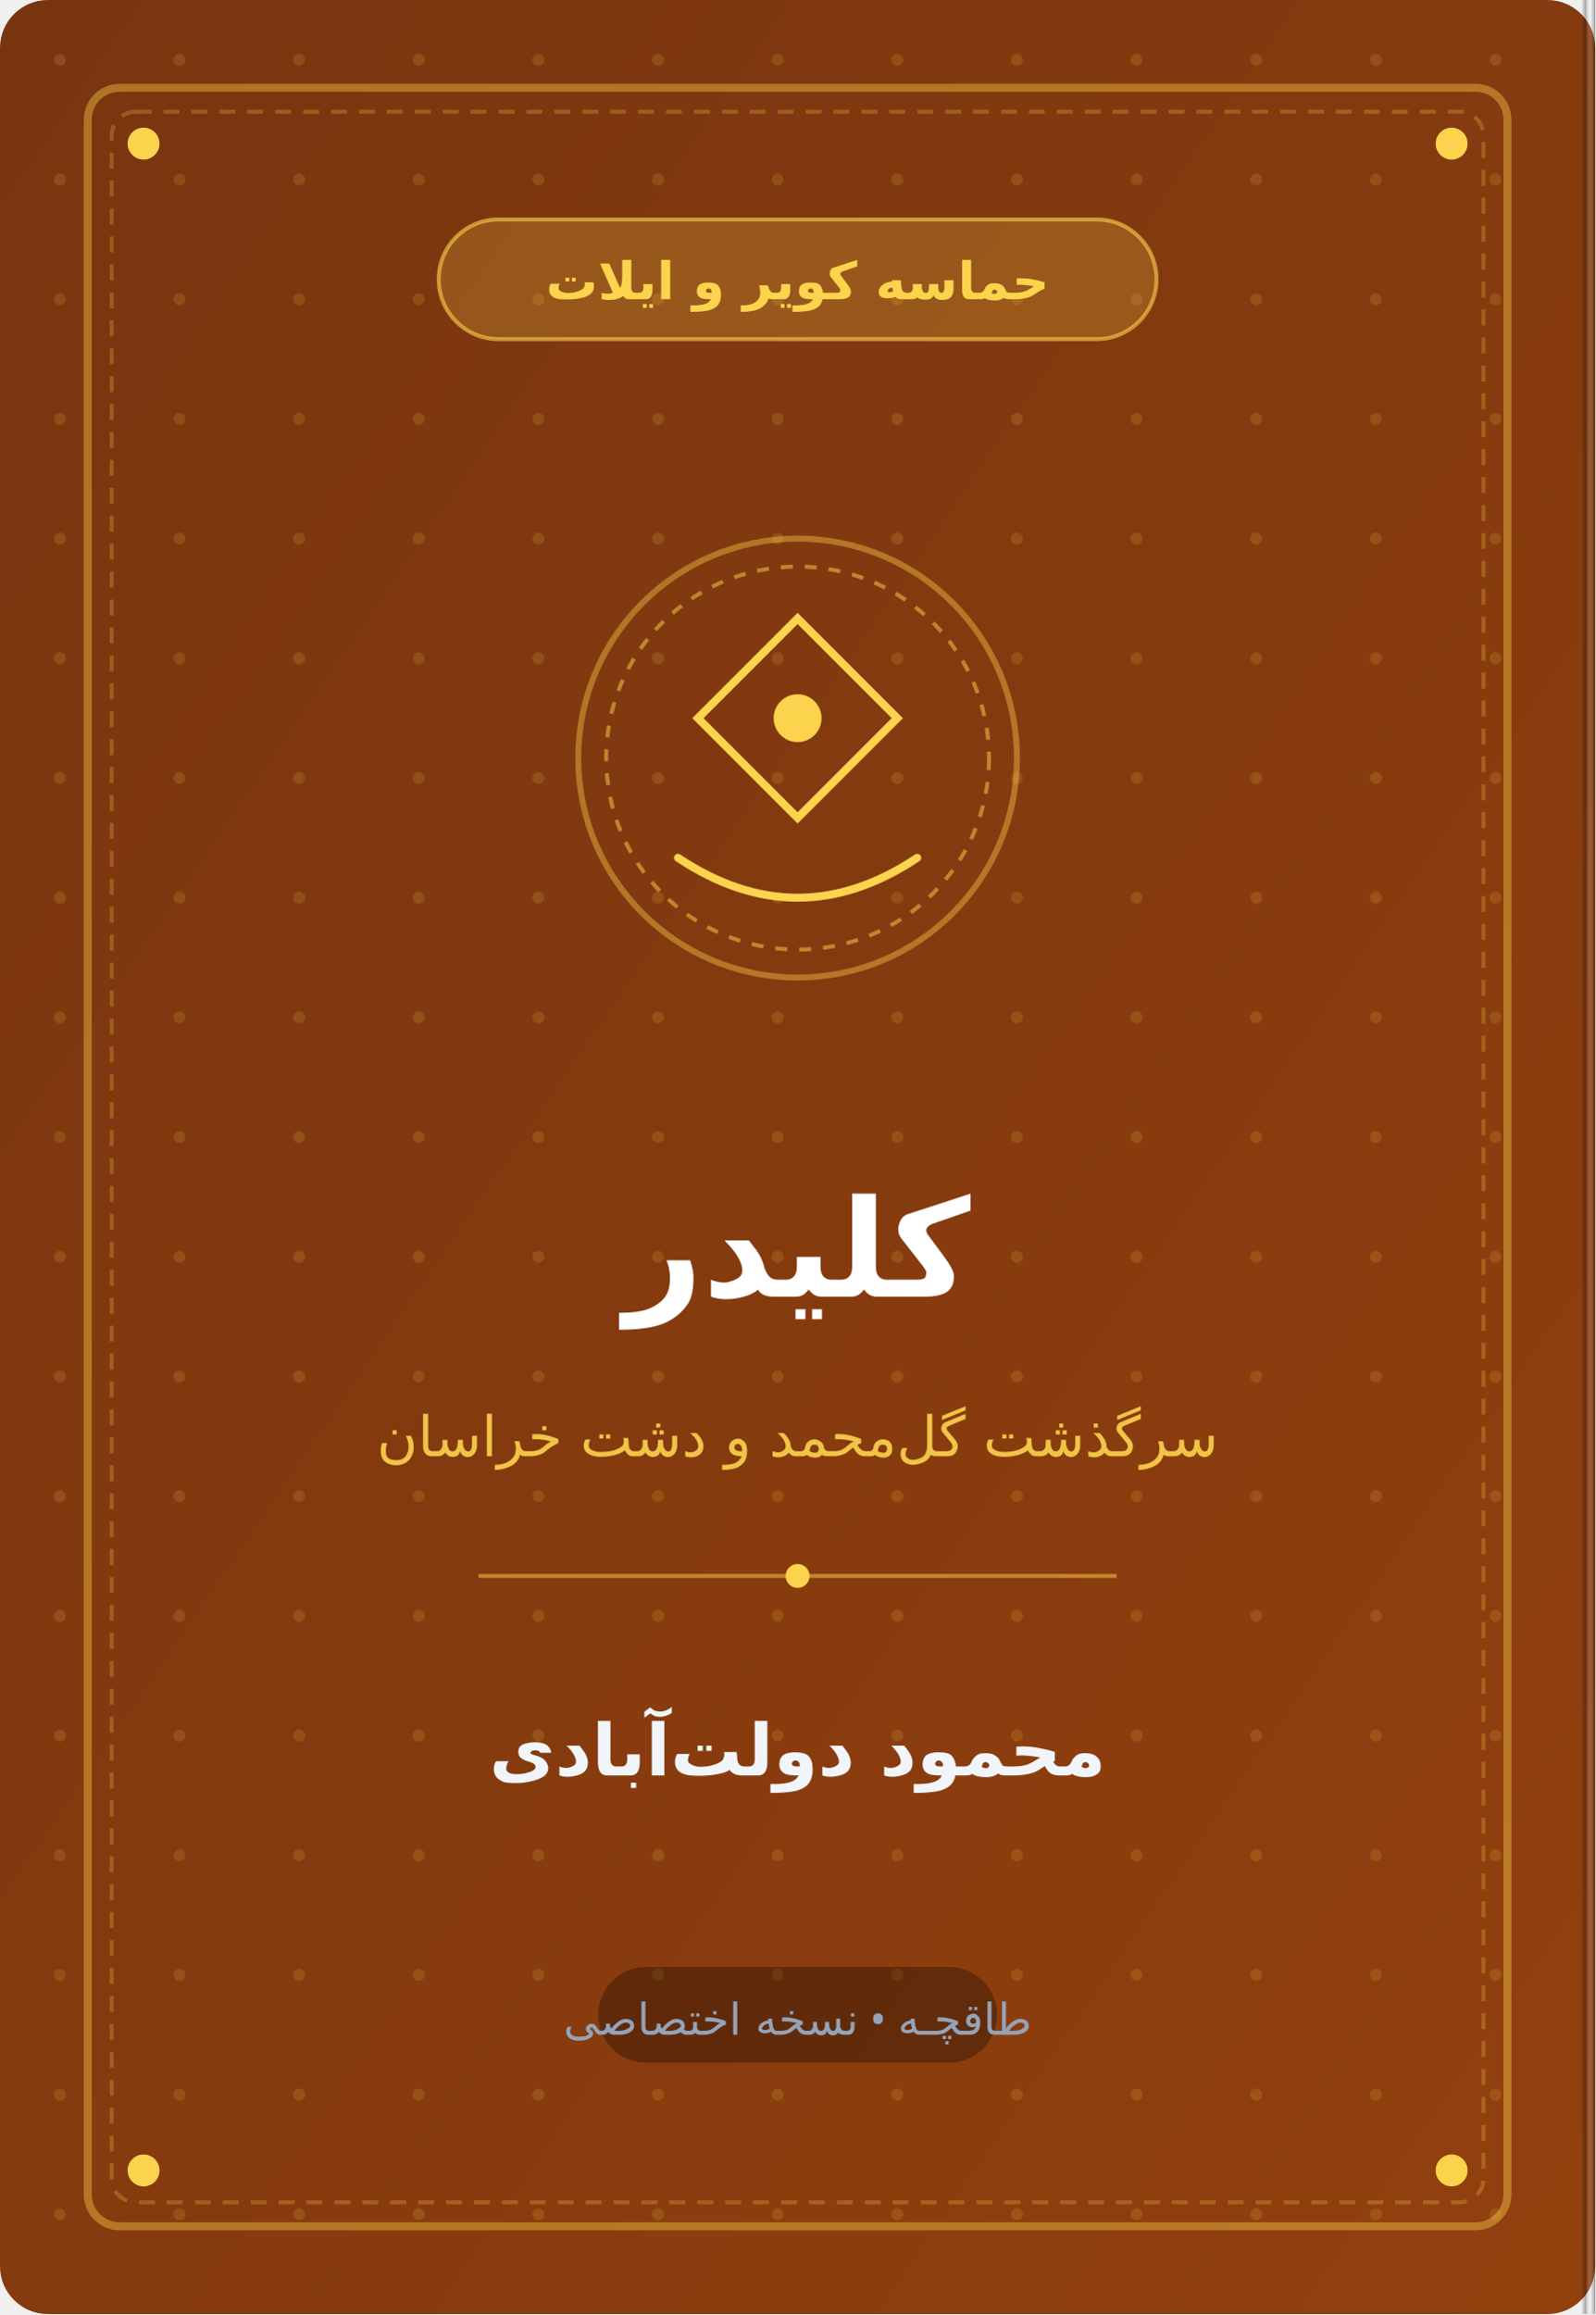
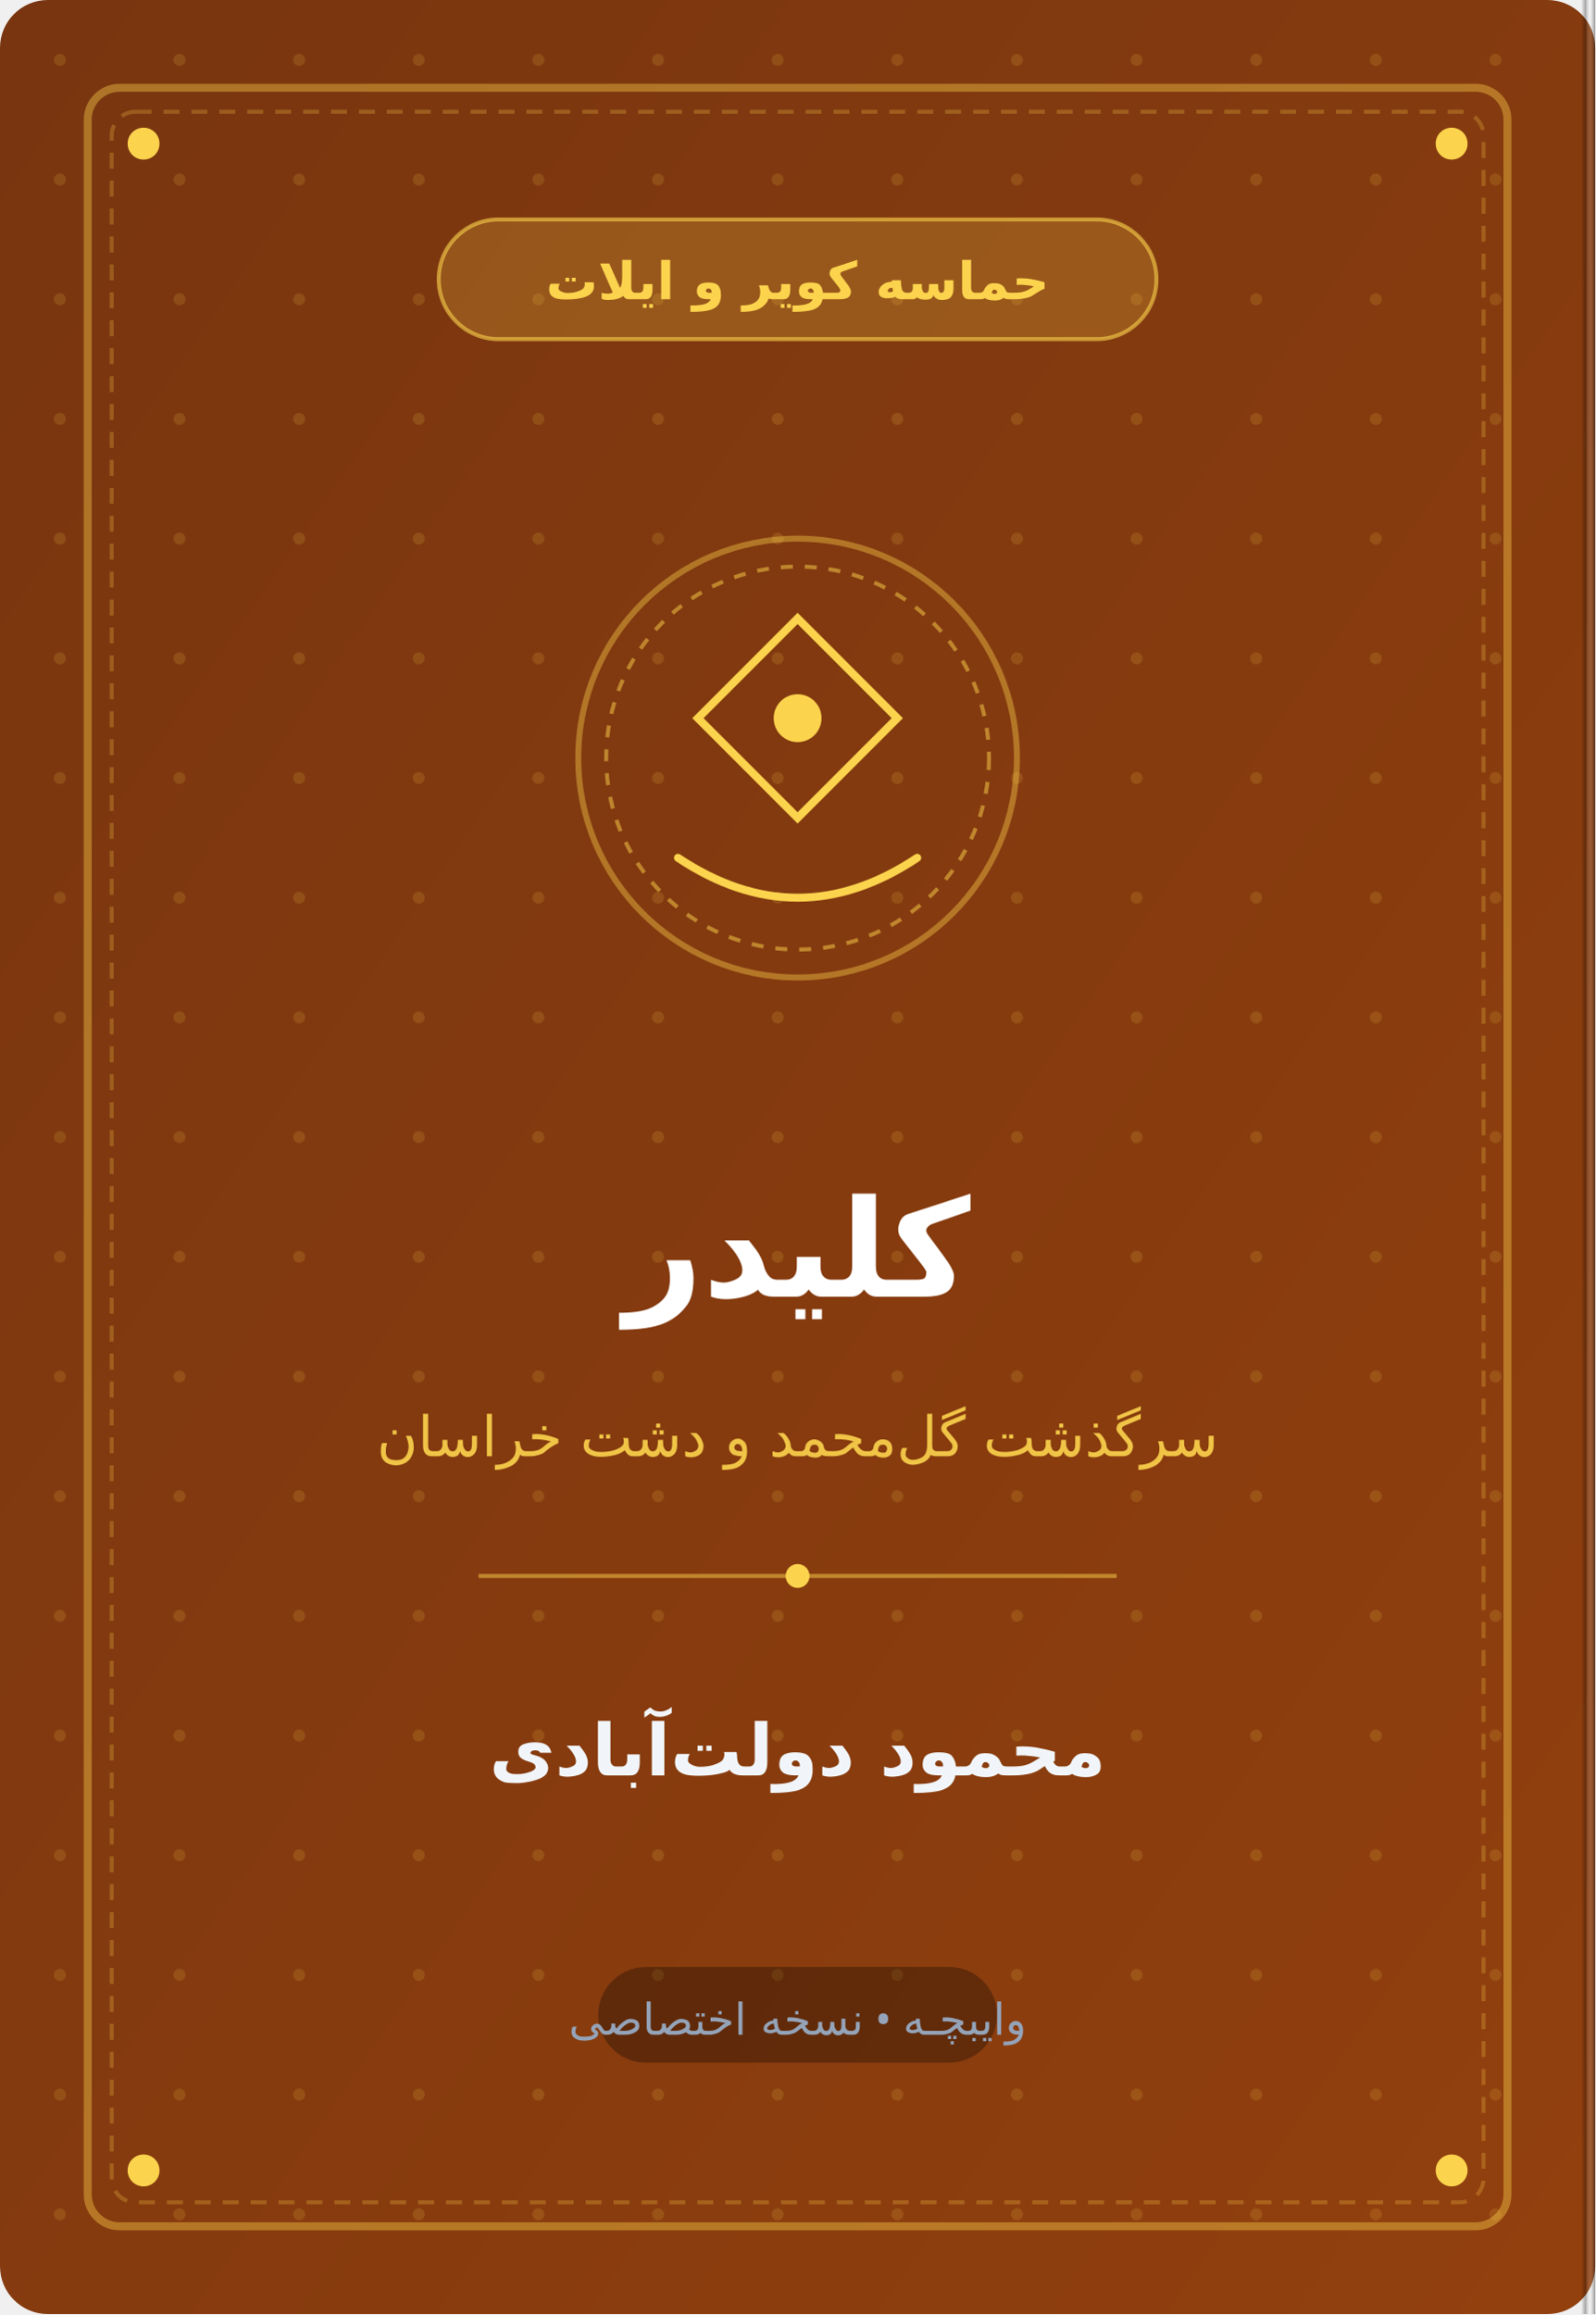
<svg xmlns="http://www.w3.org/2000/svg" viewBox="0 0 400 580" width="100%" height="100%">
  <defs>
    <linearGradient id="bg-6" x1="0%" y1="0%" x2="100%" y2="100%">
      <stop offset="0%" stop-color="#78350f" />
      <stop offset="100%" stop-color="#92400e" />
    </linearGradient>
    <linearGradient id="spine-shadow" x1="100%" y1="0%" x2="0%" y2="0%">
      <stop offset="0%" stop-color="#000000" stop-opacity="0.4" />
      <stop offset="4%" stop-color="#ffffff" stop-opacity="0.15" />
      <stop offset="7%" stop-color="#000000" stop-opacity="0.3" />
      <stop offset="10%" stop-color="#000000" stop-opacity="0" />
    </linearGradient>
    <pattern id="pat-6" width="30" height="30" patternUnits="userSpaceOnUse">
      <circle cx="15" cy="15" r="1.5" fill="#fcd34d" fill-opacity="0.15" />
    </pattern>
  </defs>
  <rect width="400" height="580" rx="12" fill="url(#bg-6)" />
  <rect width="400" height="580" rx="12" fill="url(#pat-6)" />
  <rect x="22" y="22" width="356" height="536" rx="8" fill="none" stroke="#fcd34d" stroke-width="2" stroke-opacity="0.4" />
  <rect x="28" y="28" width="344" height="524" rx="6" fill="none" stroke="#fcd34d" stroke-width="1" stroke-opacity="0.25" stroke-dasharray="4 3" />
  <circle cx="36" cy="36" r="4" fill="#fcd34d" />
  <circle cx="364" cy="36" r="4" fill="#fcd34d" />
  <circle cx="36" cy="544" r="4" fill="#fcd34d" />
  <circle cx="364" cy="544" r="4" fill="#fcd34d" />
  <rect x="110" y="55" width="180" height="30" rx="15" fill="#fcd34d" fill-opacity="0.2" stroke="#fcd34d" stroke-width="1" stroke-opacity="0.6" />
  <text x="200" y="75" font-family="'Vazirmatn', Tahoma, sans-serif" font-size="13" font-weight="bold" fill="#fcd34d" text-anchor="middle" direction="rtl">حماسه کویر و ایلات</text>
  <g transform="translate(200, 190)">
    <circle cx="0" cy="0" r="55" fill="none" stroke="#fcd34d" stroke-width="1.5" stroke-opacity="0.4" />
    <circle cx="0" cy="0" r="48" fill="none" stroke="#fcd34d" stroke-width="1" stroke-dasharray="3 3" stroke-opacity="0.5" />
    <path d="M 0 -35 L 25 -10 L 0 15 L -25 -10 Z" fill="none" stroke="#fcd34d" stroke-width="2" />
    <circle cx="0" cy="-10" r="6" fill="#fcd34d" />
    <path d="M -30 25 Q 0 45 30 25" fill="none" stroke="#fcd34d" stroke-width="2" stroke-linecap="round" />
  </g>
  <text x="200" y="325" font-family="'Vazirmatn', Tahoma, sans-serif" font-size="34" font-weight="900" fill="#ffffff" text-anchor="middle" direction="rtl">
    کلیدر
  </text>
  <text x="200" y="365" font-family="'Vazirmatn', Tahoma, sans-serif" font-size="14" fill="#fcd34d" text-anchor="middle" opacity="0.9" direction="rtl">
    سرگذشت گل‌محمد و دشت خراسان
  </text>
  <line x1="120" y1="395" x2="280" y2="395" stroke="#fcd34d" stroke-width="1" stroke-opacity="0.5" />
  <circle cx="200" cy="395" r="3" fill="#fcd34d" />
  <text x="200" y="445" font-family="'Vazirmatn', Tahoma, sans-serif" font-size="18" font-weight="bold" fill="#f1f5f9" text-anchor="middle" direction="rtl">
    محمود دولت‌آبادی
  </text>
  <g transform="translate(200, 505)">
    <rect x="-50" y="-12" width="100" height="24" rx="12" fill="#000000" fill-opacity="0.3" />
-     <text x="0" y="5" font-family="'Vazirmatn', Tahoma, sans-serif" font-size="11" fill="#94a3b8" text-anchor="middle" direction="rtl">طاقچـه • نسخه اختصاصی</text>
+     <text x="0" y="5" font-family="'Vazirmatn', Tahoma, sans-serif" font-size="11" fill="#94a3b8" text-anchor="middle" direction="rtl">وایبچـه • نسخه اختصاصی</text>
  </g>
  <rect x="365" y="0" width="35" height="580" rx="0" fill="url(#spine-shadow)" />
</svg>
